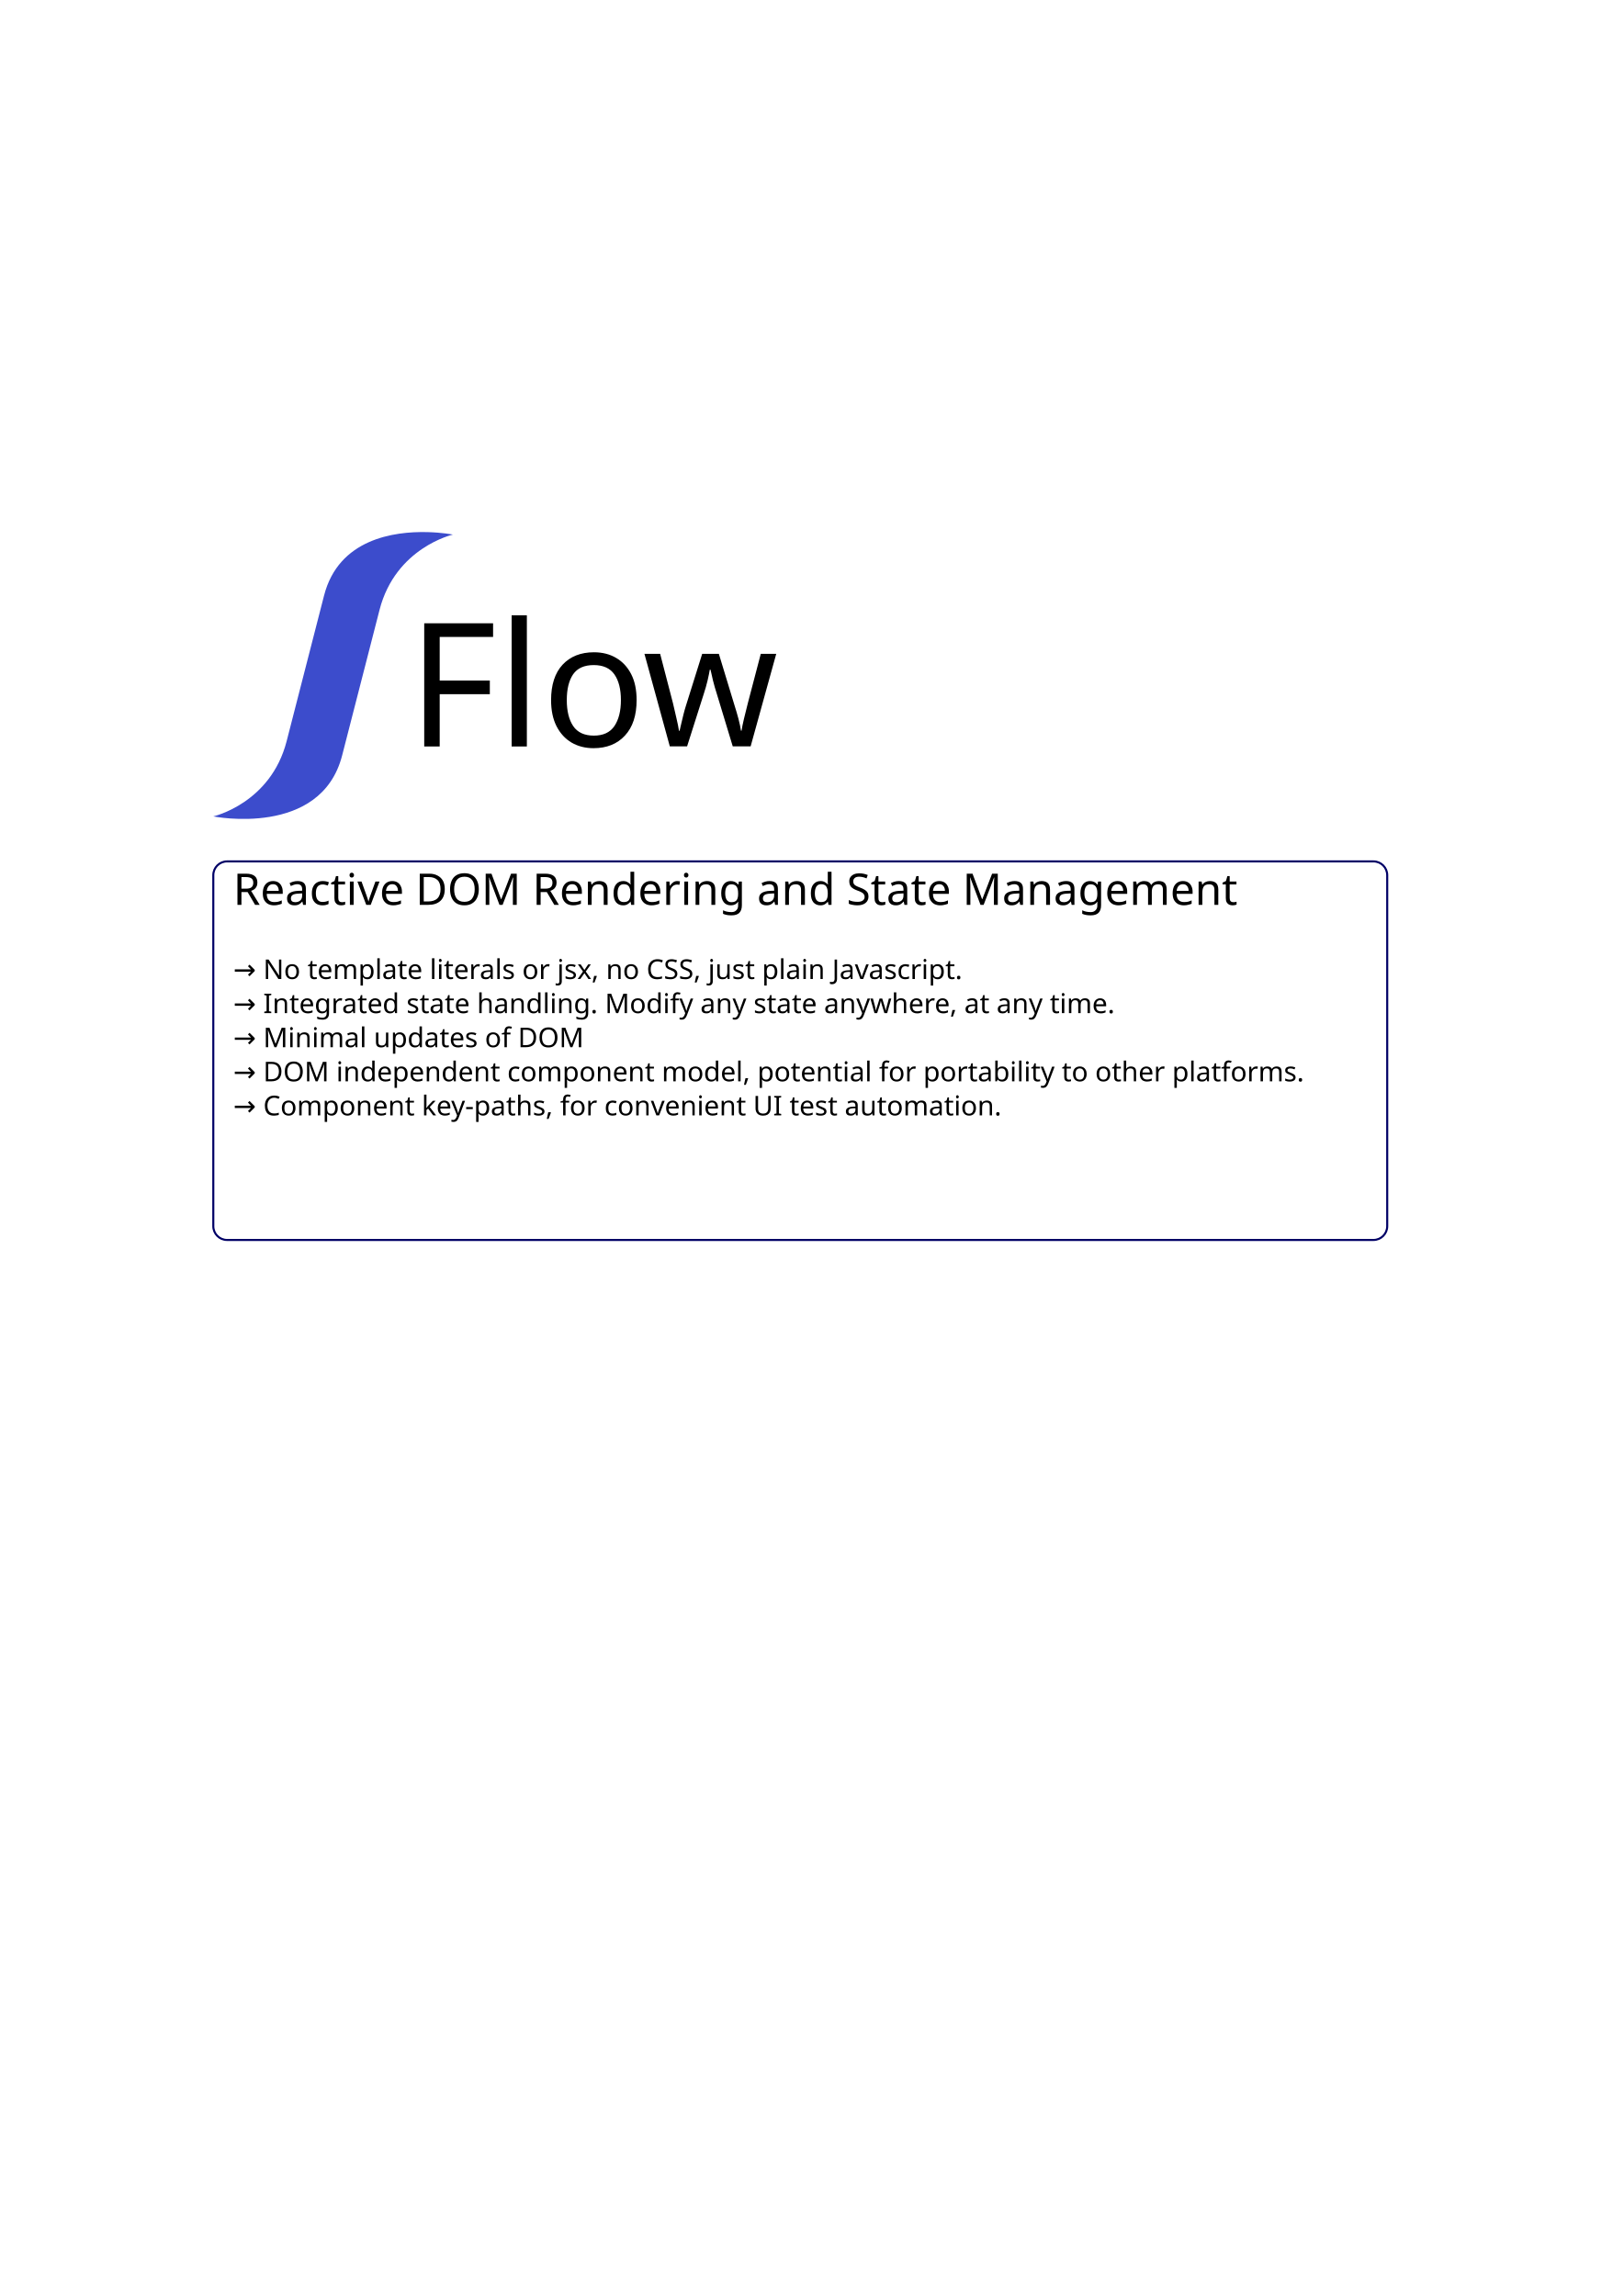
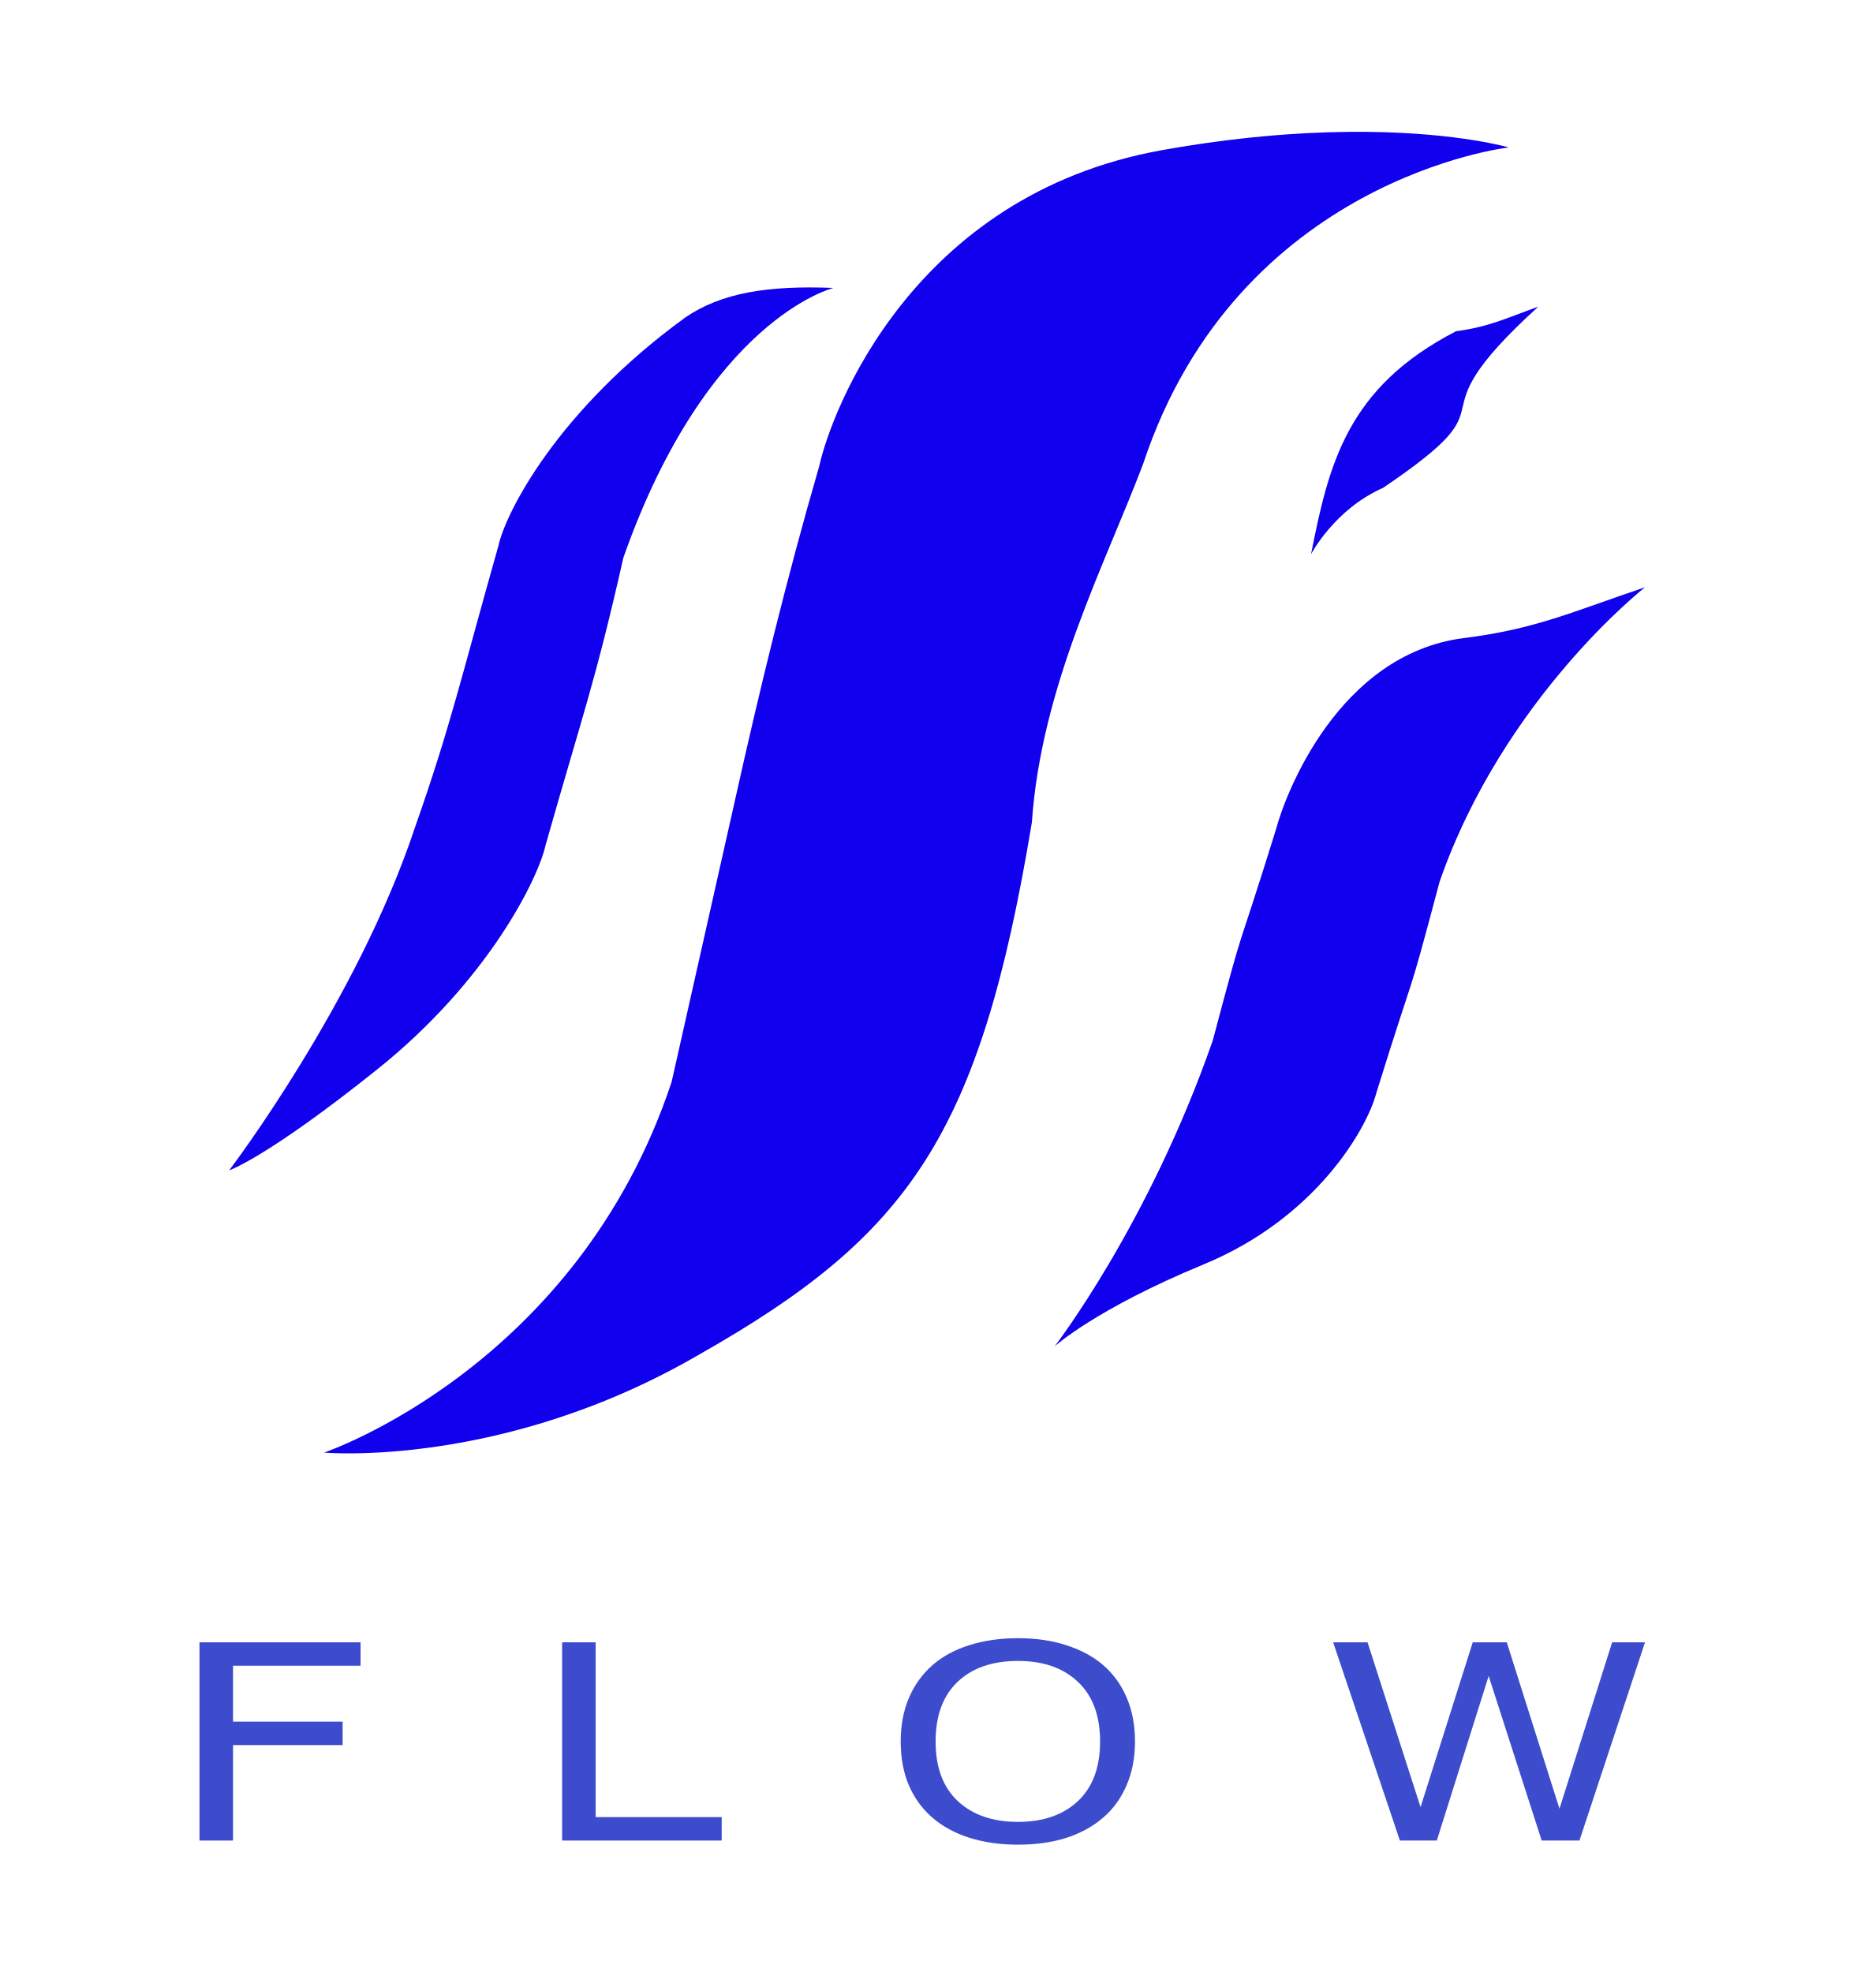
- <svg xmlns="http://www.w3.org/2000/svg" width="210mm" height="297mm" viewBox="0 0 210 297" version="1.1" id="svg8">
-   <defs id="defs2" />
-   <g id="layer1">
-     <path id="rect850" style="fill:#3c4ccc;fill-opacity:1;fill-rule:evenodd;stroke:none;stroke-width:0.265;stroke-opacity:1" d="M 55.261,68.831 C 50.965,68.724 43.797,69.7 41.912,77.037 l -4.84,18.839 c -2.068,8.047 -9.484,9.73 -9.484,9.73 0,0 13.92,2.786 16.662,-7.886 l 4.84,-18.839 c 2.068,-8.047 9.484,-9.73 9.484,-9.73 0,0 -1.36,-0.272 -3.312,-0.321 z" />
-     <text xml:space="preserve" style="font-size:22.321px;line-height:1.25;font-family:sans-serif;stroke-width:0.265" x="52.694" y="96.563" id="text873">
-       <tspan id="tspan871" x="52.694" y="96.563" style="stroke-width:0.265">Flow</tspan>
-     </text>
-     <text xml:space="preserve" style="font-size:3.528px;line-height:0;font-family:sans-serif;stroke-width:0.265" x="30.164" y="117.05" id="text877">
-       <tspan style="font-size:5.644px;line-height:1.25;stroke-width:0.265" id="tspan997" x="30.164" y="117.05">Reactive DOM Rendering and State Management</tspan>
-       <tspan x="30.164" y="122.233" style="line-height:1.25;stroke-width:0.265" id="tspan879" />
-       <tspan x="30.164" y="126.642" style="line-height:1.25;stroke-width:0.265" id="tspan885">→ No template literals or jsx, no CSS, just plain Javascript.</tspan>
-       <tspan x="30.164" y="131.052" style="line-height:1.25;stroke-width:0.265" id="tspan907">→ Integrated state handling. Modify any state anywhere, at any time.</tspan>
-       <tspan x="30.164" y="135.462" style="line-height:1.25;stroke-width:0.265" id="tspan899">→ Minimal updates of DOM</tspan>
-       <tspan x="30.164" y="139.872" style="line-height:1.25;stroke-width:0.265" id="tspan889">→ DOM independent component model, potential for portability to other platforms.</tspan>
-       <tspan x="30.164" y="144.281" style="line-height:1.25;stroke-width:0.265" id="tspan913">→ Component key-paths, for convenient UI test automation.</tspan>
-       <tspan x="30.164" y="146.486" style="line-height:1.25;stroke-width:0.265" id="tspan911" />
-     </text>
-     <rect style="fill:none;fill-rule:evenodd;stroke:#000066;stroke-width:0.265;stroke-opacity:1" id="rect901" width="151.826" height="48.969" x="27.587" y="111.427" ry="1.78" />
+ <svg xmlns="http://www.w3.org/2000/svg" version="1.1" id="svg9" width="162.43" height="170.809" viewBox="0 0 162.43 170.809">
+   <defs id="defs13" />
+   <g id="g15" transform="translate(-369.9368,-647.5848)">
+     <rect style="fill:none;stroke-width:1.026" id="rect460" width="210.112" height="237.914" x="240.174" y="616.803" />
+     <path id="path231-9-80-1" style="fill:#1100ee;fill-opacity:1;stroke-width:0.886" d="m 486.689,659.007 c -4.406,0.045 -9.798,0.456 -16.085,1.579 -21.691,3.873 -28.693,22.725 -29.712,27.357 -2.846,9.815 -5.174,19.398 -7.296,28.937 -1.856,8.252 -3.793,16.889 -5.491,24.41 -8.199,24.725 -30.101,32.114 -30.101,32.114 0,0 15.547,1.409 32.594,-8.555 18.1,-10.287 24.222,-18.954 28.704,-46.027 0.818,-11.859 6.387,-22.441 9.642,-31.072 8.199,-24.725 31.659,-27.395 31.659,-27.395 0,0 -4.232,-1.248 -12.086,-1.347 -0.589,-0.008 -1.198,-0.008 -1.828,-0.002 z" />
+     <path id="path231-9-80-1-4" style="fill:#1100ee;fill-opacity:1;stroke-width:0.545" d="m 429.298,675.075 c -11.091,8.061 -15.56,16.906 -16.187,19.756 -3.187,11.248 -4.133,15.613 -7.223,24.389 -5.044,15.212 -16.105,29.738 -16.105,29.738 0,0 3.254,-1.088 12.823,-8.745 9.643,-7.717 13.951,-16.562 14.578,-19.412 3.188,-11.248 4.293,-14.065 6.739,-24.907 7.297,-20.718 18.198,-23.37 18.198,-23.37 -5.674,-0.226 -9.675,0.412 -12.823,2.551 z" />
+     <path id="path231-9-80-1-4-1" style="fill:#1100ee;fill-opacity:1;stroke-width:0.506" d="m 496.657,702.86 c -10.824,1.422 -15.42,13.538 -16.208,16.552 -3.671,11.835 -2.436,6.835 -5.479,18.296 -5.548,15.943 -13.692,26.49 -13.692,26.49 0,0 3.569,-3.241 12.902,-7.096 9.796,-4.047 14.164,-11.821 14.952,-14.835 3.672,-11.835 2.435,-6.836 5.478,-18.297 5.548,-15.943 17.794,-25.517 17.794,-25.517 -6.246,2.102 -9.509,3.641 -15.748,4.407 z" />
+     <path id="path231-9-80-1-4-1-3" style="fill:#1100ee;fill-opacity:1;stroke-width:0.236" d="m 496.053,676.271 c -9.47,4.87 -11.042,11.563 -12.572,19.319 0,0 2.019,-3.888 6.232,-5.746 12.17,-8.229 1.695,-5.005 13.448,-15.696 -2.819,1.013 -4.292,1.754 -7.108,2.124 z" />
+     <g aria-label="FLOW" id="text420-9-9" style="font-size:42.667px;letter-spacing:20.08px;fill:#3c4ccc" transform="matrix(0.704191,0,0,0.5534993,205.7385,346.275)">
+       <path d="m 277.519,805.044 h -15.688 v 8.75 h 13.479 v 3.667 h -13.479 v 14.938 h -4.125 v -31.021 h 19.813 z" id="path1585" />
+       <path d="m 321.932,832.399 h -19.625 v -31.021 h 4.125 v 27.354 h 15.5 z" id="path1587" />
+       <path d="m 368.845,804.94 q 1.896,2.083 2.896,5.104 1.021,3.021 1.021,6.854 0,3.833 -1.042,6.875 -1.021,3.021 -2.875,5.042 -1.917,2.104 -4.542,3.167 -2.604,1.062 -5.958,1.062 -3.271,0 -5.958,-1.083 -2.667,-1.083 -4.542,-3.146 -1.875,-2.062 -2.896,-5.062 -1,-3 -1,-6.854 0,-3.792 1,-6.792 1,-3.021 2.917,-5.167 1.833,-2.042 4.542,-3.125 2.729,-1.083 5.938,-1.083 3.333,0 5.979,1.104 2.667,1.083 4.521,3.104 z m -0.375,11.958 q 0,-6.042 -2.708,-9.313 -2.708,-3.292 -7.396,-3.292 -4.729,0 -7.438,3.292 -2.688,3.271 -2.688,9.313 0,6.104 2.75,9.354 2.75,3.229 7.375,3.229 4.625,0 7.354,-3.229 2.75,-3.25 2.75,-9.354 z" id="path1589" />
+       <path d="m 435.488,801.378 -8.063,31.021 h -4.646 l -6.521,-25.75 -6.375,25.75 h -4.542 l -8.208,-31.021 h 4.229 l 6.521,25.792 6.417,-25.792 h 4.188 l 6.479,26.042 6.479,-26.042 z" id="path1591" />
+     </g>
+     <rect style="fill:none;fill-opacity:1;stroke-width:0.96" id="rect1282" width="162.43" height="170.809" x="369.937" y="647.585" />
  </g>
</svg>
